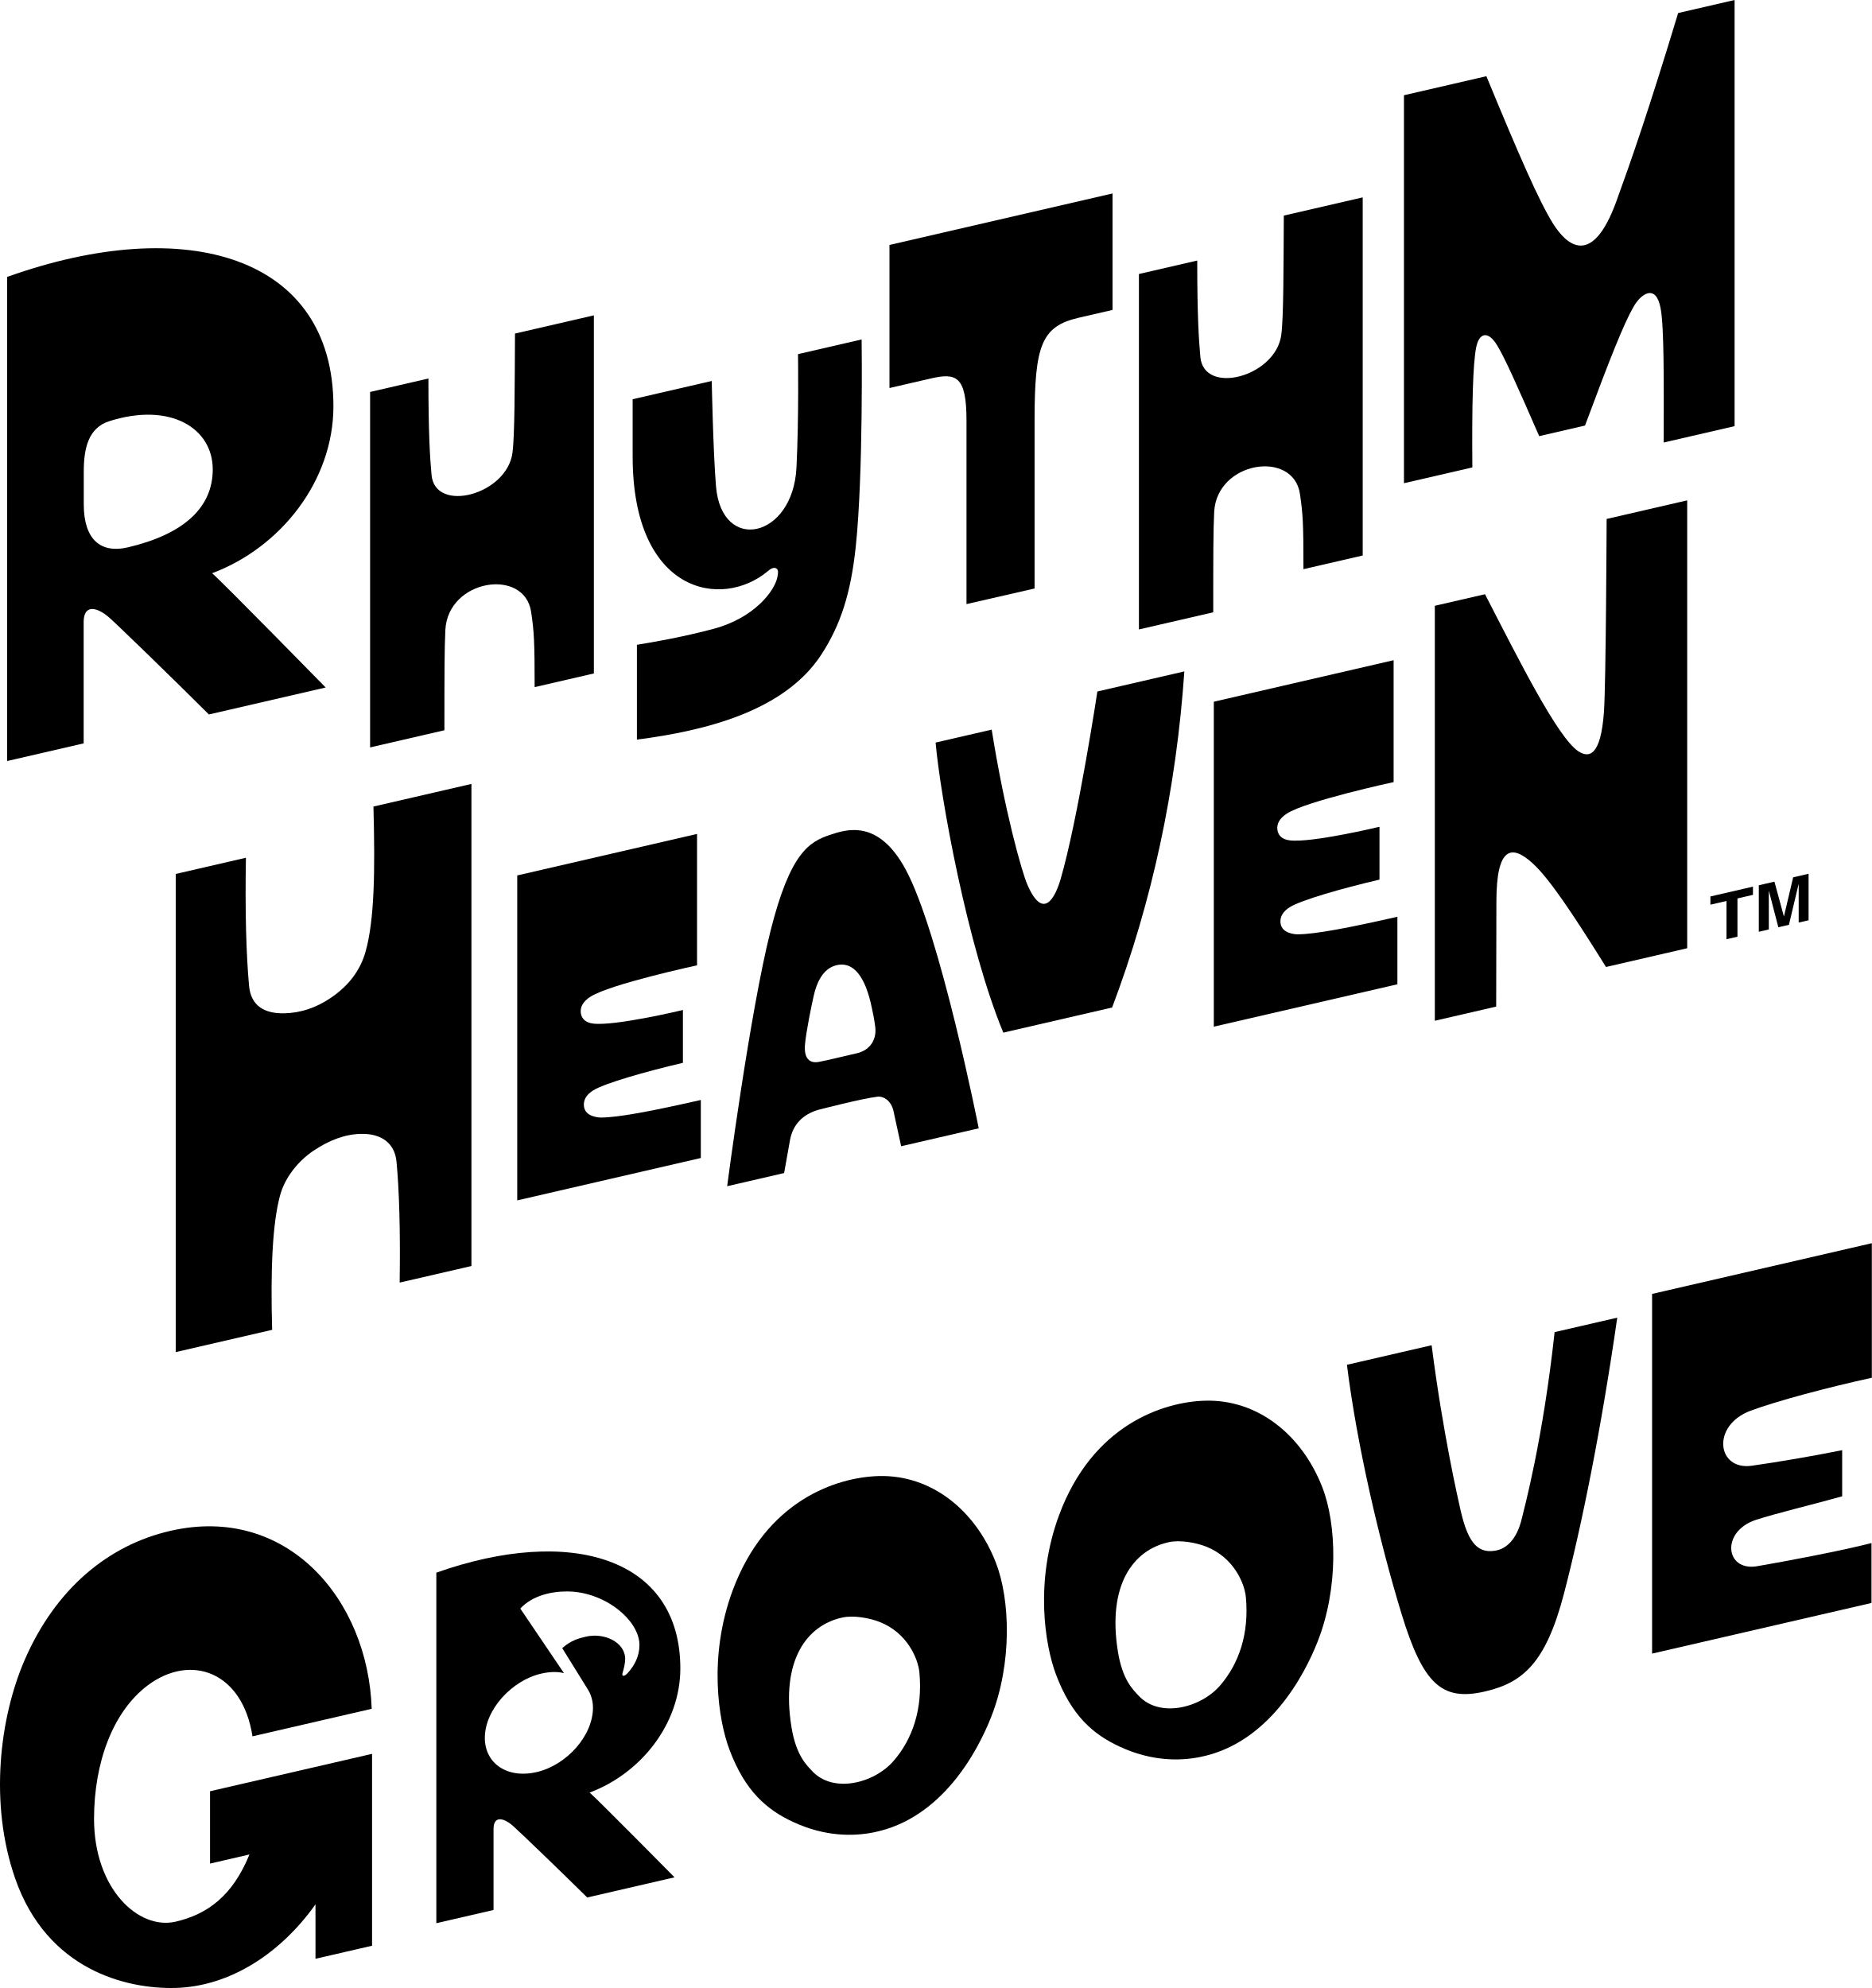
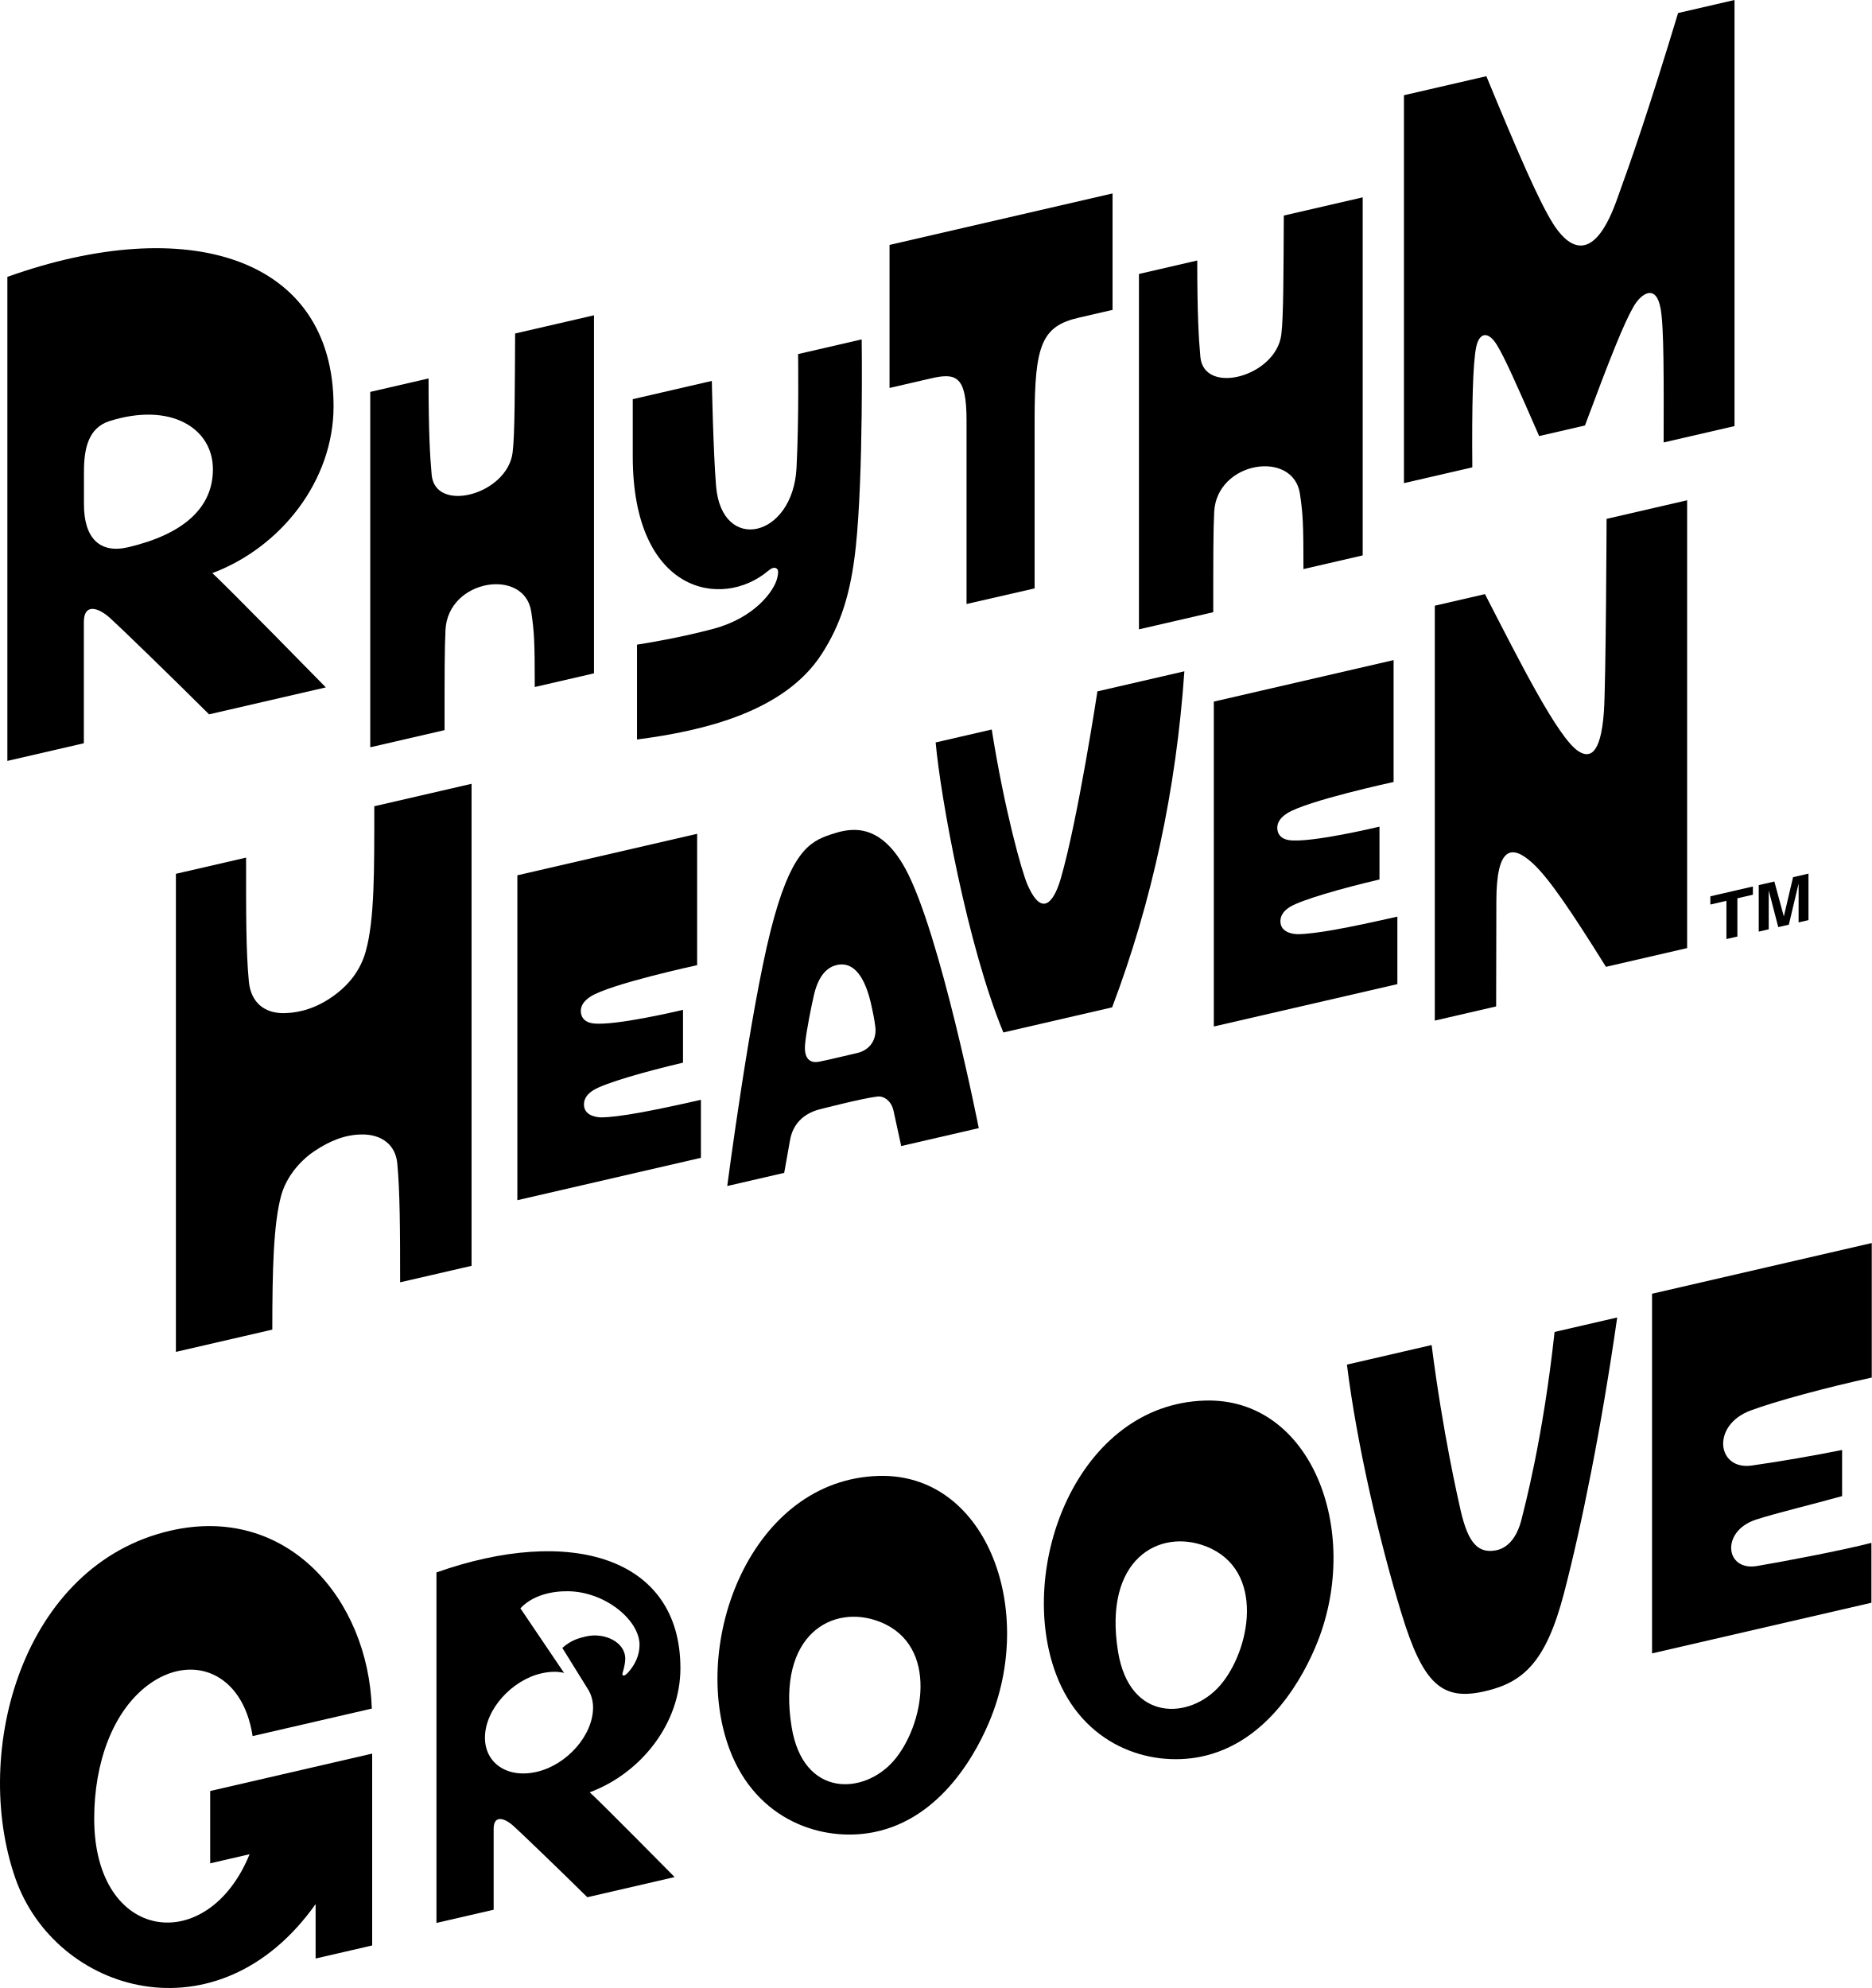
- <svg xmlns="http://www.w3.org/2000/svg" version="1.1" id="svg2" width="666.667" height="708.077" viewBox="0 0 666.667 708.077">
-   <defs id="defs6">
+ <svg xmlns="http://www.w3.org/2000/svg" version="1.1" id="svg1" width="666.667" height="708.105" viewBox="0 0 666.667 708.105">
+   <defs id="defs1">
+     <clipPath clipPathUnits="userSpaceOnUse" id="clipPath2">
+       <path d="M 0,531.079 H 500 V 0 H 0 Z" transform="translate(-467.5934,-154.2592)" id="path2" />
+     </clipPath>
+     <clipPath clipPathUnits="userSpaceOnUse" id="clipPath4">
+       <path d="M 0,531.079 H 500 V 0 H 0 Z" transform="translate(-415.2741,-175.2621)" id="path4" />
+     </clipPath>
+     <clipPath clipPathUnits="userSpaceOnUse" id="clipPath6">
+       <path d="M 0,531.079 H 500 V 0 H 0 Z" transform="translate(-325.9001,-80.8051)" id="path6" />
+     </clipPath>
+     <clipPath clipPathUnits="userSpaceOnUse" id="clipPath8">
+       <path d="M 0,531.079 H 500 V 0 H 0 Z" transform="translate(-238.7067,-60.6752)" id="path8" />
+     </clipPath>
+     <clipPath clipPathUnits="userSpaceOnUse" id="clipPath10">
+       <path d="M 0,531.079 H 500 V 0 H 0 Z" transform="translate(-143.3991,-57.7494)" id="path10" />
+     </clipPath>
+     <clipPath clipPathUnits="userSpaceOnUse" id="clipPath12">
+       <path d="M 0,531.079 H 500 V 0 H 0 Z" transform="translate(-45.486,-122.1655)" id="path12" />
+     </clipPath>
+     <clipPath clipPathUnits="userSpaceOnUse" id="clipPath14">
+       <path d="M 0,531.079 H 500 V 0 H 0 Z" transform="translate(-480.4577,-284.6659)" id="path14" />
+     </clipPath>
    <clipPath clipPathUnits="userSpaceOnUse" id="clipPath16">
-       <path d="M 0,531.058 H 500 V 0 H 0 Z" id="path14" />
+       <path d="M 0,531.079 H 500 V 0 H 0 Z" transform="translate(-429.1628,-392.4691)" id="path16" />
+     </clipPath>
+     <clipPath clipPathUnits="userSpaceOnUse" id="clipPath18">
+       <path d="M 0,531.079 H 500 V 0 H 0 Z" transform="translate(-346.6432,-281.5224)" id="path18" />
+     </clipPath>
+     <clipPath clipPathUnits="userSpaceOnUse" id="clipPath20">
+       <path d="M 0,531.079 H 500 V 0 H 0 Z" transform="translate(-293.1491,-346.3842)" id="path20" />
+     </clipPath>
+     <clipPath clipPathUnits="userSpaceOnUse" id="clipPath22">
+       <path d="M 0,531.079 H 500 V 0 H 0 Z" transform="translate(-229.0866,-249.7992)" id="path22" />
+     </clipPath>
+     <clipPath clipPathUnits="userSpaceOnUse" id="clipPath24">
+       <path d="M 0,531.079 H 500 V 0 H 0 Z" transform="translate(-160.5983,-232.5849)" id="path24" />
+     </clipPath>
+     <clipPath clipPathUnits="userSpaceOnUse" id="clipPath26">
+       <path d="M 0,531.079 H 500 V 0 H 0 Z" transform="translate(-99.9831,-315.6947)" id="path26" />
+     </clipPath>
+     <clipPath clipPathUnits="userSpaceOnUse" id="clipPath28">
+       <path d="M 0,531.079 H 500 V 0 H 0 Z" transform="translate(-448.2633,-527.5991)" id="path28" />
+     </clipPath>
+     <clipPath clipPathUnits="userSpaceOnUse" id="clipPath30">
+       <path d="M 0,531.079 H 500 V 0 H 0 Z" transform="translate(-342.942,-473.494)" id="path30" />
+     </clipPath>
+     <clipPath clipPathUnits="userSpaceOnUse" id="clipPath32">
+       <path d="M 0,531.079 H 500 V 0 H 0 Z" transform="translate(-237.6208,-465.6523)" id="path32" />
+     </clipPath>
+     <clipPath clipPathUnits="userSpaceOnUse" id="clipPath34">
+       <path d="M 0,531.079 H 500 V 0 H 0 Z" transform="translate(-230.1813,-440.4135)" id="path34" />
+     </clipPath>
+     <clipPath clipPathUnits="userSpaceOnUse" id="clipPath36">
+       <path d="M 0,531.079 H 500 V 0 H 0 Z" transform="translate(-137.6022,-441.9877)" id="path36" />
+     </clipPath>
+     <clipPath clipPathUnits="userSpaceOnUse" id="clipPath38">
+       <path d="M 0,531.079 H 500 V 0 H 0 Z" transform="translate(-34.2243,-384.8852)" id="path38" />
    </clipPath>
  </defs>
-   <g id="g8" transform="matrix(1.333333,0,0,-1.333333,0,708.0773)">
-     <g id="g10">
-       <g id="g12" clip-path="url(#clipPath16)">
-         <g id="g18" transform="translate(467.5901,154.2016)">
-           <path d="M 0,0 C 6.681,2.506 20.664,6.26 32.41,8.81 V 44.759 L -26.288,31.208 v -96.084 l 58.604,13.529 V -35.34 C 24.61,-37.356 8.731,-40.348 1.74,-41.533 c -8.513,-1.436 -9.725,9.284 -0.31,12.381 5.407,1.765 15.319,4.126 23.056,6.297 V -10.53 C 17.433,-11.962 7.893,-13.62 0.373,-14.685 -8.949,-16.03 -10.564,-3.96 0,0" style="fill:#000000;fill-opacity:1;fill-rule:nonzero;stroke:none" id="path20" />
-         </g>
-         <g id="g22" transform="translate(415.2659,175.2065)">
-           <path d="m 0,0 c -3.134,-28.864 -8.165,-47.284 -8.786,-49.892 -1.304,-5.403 -4.036,-8.042 -7.173,-8.507 -5.061,-0.808 -7.514,2.887 -9.47,12.202 -0.186,0.87 -4.415,19.062 -7.421,42.694 l -22.627,-5.224 c 2.703,-21.704 8.801,-47.58 14.546,-66.396 5.775,-18.94 10.8,-23.534 22.302,-20.878 10.14,2.34 16.287,7.605 21.124,26.129 4.751,18.195 10.01,44.299 14.233,73.733 z" style="fill:#000000;fill-opacity:1;fill-rule:nonzero;stroke:none" id="path24" />
-         </g>
-         <g id="g26" transform="translate(325.8636,80.7573)">
-           <path d="m 0,0 c -5.181,-5.948 -16.088,-8.716 -21.696,-2.697 -1.5,1.609 -4.324,4.188 -5.551,11.782 -2.878,17.801 4.067,27.215 13.648,29.265 2.948,0.63 7.154,-0.107 9.933,-1.204 C 3.683,34.248 6.583,27.36 6.93,23.651 7.841,13.894 5.078,5.832 0,0 M 27.349,53.009 C 21.882,67.05 10.075,76.526 -3.97,76.131 -15.231,75.814 -34.059,69.636 -42.975,45.526 -49.497,27.888 -46.771,10.919 -43.807,3.031 c 4.183,-11.126 9.993,-16.053 17.027,-19.312 8.54,-3.957 16.042,-3.848 21.434,-2.781 18.344,3.624 27.872,21.78 31.437,30.825 5.664,14.373 5.09,31.402 1.258,41.246" style="fill:#000000;fill-opacity:1;fill-rule:nonzero;stroke:none" id="path28" />
-         </g>
-         <g id="g30" transform="translate(238.6614,60.6254)">
-           <path d="m 0,0 c -5.18,-5.948 -16.087,-8.716 -21.696,-2.697 -1.5,1.608 -4.324,4.188 -5.551,11.782 -2.878,17.801 4.068,27.215 13.649,29.265 2.948,0.63 7.153,-0.107 9.933,-1.204 C 3.684,34.248 6.583,27.36 6.93,23.651 7.842,13.894 5.079,5.832 0,0 M 27.349,53.009 C 21.883,67.05 10.076,76.526 -3.969,76.131 -15.231,75.813 -34.059,69.636 -42.974,45.526 -49.497,27.888 -46.771,10.919 -43.806,3.031 c 4.182,-11.127 9.993,-16.053 17.026,-19.312 8.54,-3.958 16.043,-3.848 21.435,-2.782 18.343,3.625 27.871,21.781 31.436,30.825 5.665,14.374 5.091,31.403 1.258,41.247" style="fill:#000000;fill-opacity:1;fill-rule:nonzero;stroke:none" id="path32" />
-         </g>
-         <g id="g34" transform="translate(143.3665,57.6821)">
-           <path d="m 0,0 c -7.994,-1.846 -13.857,2.415 -13.857,9.11 0,7.669 7.331,15.404 14.988,17.171 2.195,0.507 4.232,0.621 6.149,0.146 L -4.385,43.682 c 3.259,3.517 8.439,4.625 12.739,4.567 9.932,-0.132 19.088,-7.731 19.088,-14.319 0,-2.956 -1.319,-5.455 -3.08,-7.414 -1.058,-1.176 -1.702,-0.92 -1.441,-0.069 0.408,1.328 0.707,2.71 0.707,3.753 0,4.545 -5.637,7.093 -10.467,5.978 -1.869,-0.431 -4.046,-0.996 -6.345,-3.077 l 6.897,-11.115 c 0.794,-1.279 1.313,-2.964 1.313,-4.788 C 15.026,9.695 7.968,1.84 0,0 m 38.362,27.688 c 0,29.762 -29.559,38.199 -65.175,25.579 v -93.634 l 15.281,3.527 v 21.613 c 0,3.671 2.72,3.037 5.233,0.813 1.765,-1.565 12.375,-11.758 19.787,-19.09 l 23.329,5.387 c 0,0 -20.339,20.606 -22.685,22.644 13.662,5.095 24.23,18.333 24.23,33.161" style="fill:#000000;fill-opacity:1;fill-rule:nonzero;stroke:none" id="path36" />
-         </g>
-         <g id="g38" transform="translate(45.4446,122.1049)">
-           <path d="m 0,0 c 31.105,7.181 52.871,-18.162 53.842,-47.524 l -31.844,-7.352 c -2.656,17.282 -16.5,22.223 -27.973,13.618 -9.358,-7.018 -14.35,-20.687 -14.35,-35.666 0,-18.74 11.913,-29.742 21.781,-27.464 8.405,1.941 15.207,6.805 19.73,17.948 l -10.524,-2.43 v 19.323 l 43.276,9.991 v -51.257 l -15.11,-3.488 v 14.543 c -9.298,-13.121 -22.884,-21.955 -37.42,-22.332 -12.919,-0.335 -34.271,4.661 -42.825,29.313 -6.966,20.071 -4.093,42.906 2.518,58.205 C -30.606,-15.383 -16.467,-3.802 0,0" style="fill:#000000;fill-opacity:1;fill-rule:nonzero;stroke:none" id="path40" />
-         </g>
-         <g id="g42" transform="translate(480.4612,284.6147)">
-           <path d="M 0,0 V 10.377 L -2.608,-0.602 -5.434,-1.254 -7.98,8.534 V -1.842 l -2.671,-0.617 V 9.963 l 4.172,0.963 2.516,-9.272 0.03,0.007 2.454,10.42 4.119,0.95 V 0.609 Z M -19.282,-4.452 V 5.767 l -4.296,-0.992 v 2.196 l 11.363,2.624 V 7.399 L -16.356,6.443 V -3.776 Z" style="fill:#000000;fill-opacity:1;fill-rule:nonzero;stroke:none" id="path44" />
-         </g>
-         <g id="g46" transform="translate(429.1605,392.4311)">
-           <path d="m 0,0 c 0,0 -0.168,-43.803 -0.714,-51.508 -0.851,-12.036 -4.085,-12.359 -6.837,-10.554 -5.491,3.603 -15.752,24.117 -24.938,41.957 L -45.893,-23.2 v -110.848 l 16.389,3.783 0.056,28.127 c 0.028,14.438 3.97,15.377 9.699,10.133 4.347,-3.98 10.261,-12.756 19.581,-27.68 l 21.688,5.008 V 4.968 Z" style="fill:#000000;fill-opacity:1;fill-rule:nonzero;stroke:none" id="path48" />
-         </g>
-         <g id="g50" transform="translate(346.6302,281.4711)">
-           <path d="m 0,0 c -0.497,-0.003 -4.179,0.123 -4.572,2.931 -0.228,1.627 0.552,3.154 2.517,4.356 3.072,1.879 13.704,4.935 23.91,7.328 v 14.113 c 0,0 -18.479,-4.447 -24.162,-3.602 -1.726,0.257 -2.876,1.169 -3.104,2.764 -0.234,1.63 0.588,3.099 2.516,4.355 5.199,3.385 28.526,8.418 28.526,8.418 V 73.225 L -22.4,62.137 v -86.804 l 49.038,11.322 V 4.69 C 13.55,1.717 4.703,0.025 0,0" style="fill:#000000;fill-opacity:1;fill-rule:nonzero;stroke:none" id="path52" />
-         </g>
-         <g id="g54" transform="translate(293.1302,346.3412)">
-           <path d="m 0,0 c 0,0 -5.203,-34.282 -9.823,-50.124 -1.321,-4.526 -4.511,-11.453 -8.852,-1.549 -1.554,3.547 -6.169,20.119 -9.555,41.484 l -14.985,-3.46 c 1.312,-14.69 8.505,-54.367 18.089,-77.482 l 29.062,6.71 c 10.697,28.309 17.115,58.209 19.296,89.784 z" style="fill:#000000;fill-opacity:1;fill-rule:nonzero;stroke:none" id="path56" />
-         </g>
-         <g id="g58" transform="translate(229.0599,249.7436)">
-           <path d="m 0,0 c -2.315,-0.504 -7.581,-1.838 -10.271,-2.342 -2.576,-0.504 -4.08,0.949 -3.762,4.624 0.289,3.439 1.8,10.73 2.372,13.191 1.267,5.444 3.757,7.714 6.684,8.122 3.753,0.524 7.031,-2.757 8.825,-11.649 C 4.022,11.086 4.459,9.302 4.745,6.877 5.092,3.933 3.646,0.919 0,0 M 12.808,49.142 C 5.535,62.541 -2.922,59.764 -7.256,58.331 -12.934,56.452 -17.974,53.536 -23.247,32.618 -28.791,10.63 -34.825,-35.558 -34.825,-35.558 l 15.217,3.513 1.563,8.757 c 0.754,4.229 3.447,6.917 7.55,8.124 0,0 11.79,3.06 15.815,3.518 1.7,0.193 3.698,-1.149 4.279,-3.811 l 2.055,-9.423 20.723,4.784 c 0,0 -10.309,52.177 -19.569,69.238" style="fill:#000000;fill-opacity:1;fill-rule:nonzero;stroke:none" id="path60" />
-         </g>
-         <g id="g62" transform="translate(160.5633,232.5278)">
-           <path d="m 0,0 c -0.498,-0.003 -4.179,0.122 -4.573,2.931 -0.228,1.627 0.553,3.154 2.517,4.355 3.072,1.879 13.705,4.936 23.911,7.329 v 14.113 c 0,0 -18.48,-4.447 -24.163,-3.602 -1.726,0.257 -2.875,1.169 -3.104,2.764 -0.233,1.63 0.588,3.098 2.517,4.355 5.198,3.385 28.525,8.418 28.525,8.418 V 75.761 L -22.401,64.672 V -22.131 L 26.637,-10.81 V 4.69 C 13.549,1.717 4.703,0.025 0,0" style="fill:#000000;fill-opacity:1;fill-rule:nonzero;stroke:none" id="path64" />
-         </g>
-         <g id="g66" transform="translate(99.7527,315.6044)">
-           <path d="m 0,0 c 0.461,-17.295 0.275,-30.242 -2.098,-38.736 -1.441,-5.16 -4.614,-9.088 -8.851,-12.061 -4.315,-3.029 -8.641,-4.355 -12.878,-4.439 -5.166,-0.102 -8.901,1.909 -9.397,7.328 -0.755,8.25 -1.09,19.782 -0.839,34.23 l -18.75,-4.329 v -127.725 l 25.756,5.946 c -0.462,16.29 0.094,28.374 2.098,35.847 1.365,5.093 5.101,9.402 8.851,11.935 4.381,2.959 8.632,4.496 12.878,4.564 5.159,0.084 8.909,-2.309 9.396,-7.454 0.713,-7.537 1.049,-18.412 0.839,-32.273 l 19.171,4.425 V 6.043 Z" style="fill:#000000;fill-opacity:1;fill-rule:nonzero;stroke:none" id="path68" />
-         </g>
-         <g id="g70" transform="translate(448.263,527.5776)">
-           <path d="m 0,0 c -7.996,-26.403 -12.521,-39.313 -16.464,-50.196 -6.719,-18.518 -13.687,-11.244 -16.935,-6.08 -3.776,6.052 -8.913,17.824 -17.825,39.396 l -22.015,-5.08 v -103.639 l 18.268,4.218 c -0.139,16.519 0.139,27.735 1.027,32.094 0.805,3.915 3.165,4.471 5.552,0.583 1.972,-3.192 5.081,-10.105 11.273,-24.32 l 12.24,2.826 c 6.747,18.129 10.387,27.269 12.969,31.739 2.082,3.637 6.053,6.191 7.246,-0.527 0.916,-5.081 0.833,-18.864 0.805,-35.744 l 18.934,4.371 V 3.48 Z" style="fill:#000000;fill-opacity:1;fill-rule:nonzero;stroke:none" id="path72" />
-         </g>
-         <g id="g74" transform="translate(342.929,473.4662)">
-           <path d="m 0,0 c -0.083,-14.159 -0.056,-27.069 -0.666,-31.789 -1.416,-11.272 -20.684,-16.353 -21.628,-5.969 -0.444,4.886 -0.833,11.341 -0.833,25.751 l -15.575,-3.596 v -94.95 l 19.851,4.582 c 0,15.076 0,21.626 0.249,26.79 0.695,13.604 21.128,16.686 22.906,4.859 0.804,-5.386 0.943,-7.969 0.943,-20.129 l 15.825,3.654 V 4.865 Z" style="fill:#000000;fill-opacity:1;fill-rule:nonzero;stroke:none" id="path76" />
-         </g>
-         <g id="g78" transform="translate(237.595,465.6235)">
-           <path d="m 0,0 v -38.219 l 11.078,2.557 c 6.718,1.552 9.495,0.677 9.495,-11.216 v -49.06 l 18.185,4.167 v 45.004 c 0,19.99 1.877,25.035 11.771,27.319 l 9.051,2.09 v 31.113 z" style="fill:#000000;fill-opacity:1;fill-rule:nonzero;stroke:none" id="path80" />
-         </g>
-         <g id="g82" transform="translate(230.1546,440.3813)">
-           <path d="m 0,0 -16.991,-3.923 c 0,0 0.25,-17.491 -0.416,-30.372 -0.972,-18.852 -19.962,-22.905 -21.489,-4.97 -0.778,9.411 -1.139,28.171 -1.139,28.171 l -21.127,-4.878 V -31.27 c 0,-36.508 23.737,-41.006 36.147,-30.595 0.75,0.639 1.5,1.028 2.11,0.75 0.695,-0.305 0.667,-1.055 0.389,-2.443 -0.75,-3.637 -6.135,-10.828 -17.019,-13.743 -8.301,-2.221 -16.436,-3.622 -20.489,-4.261 v -25.334 c 18.268,2.359 39.424,7.579 49.28,22.737 5.136,7.913 7.829,16.27 9.161,28.652 C 0.5,-36.017 0,0 0,0" style="fill:#000000;fill-opacity:1;fill-rule:nonzero;stroke:none" id="path84" />
-         </g>
-         <g id="g86" transform="translate(137.5643,441.956)">
-           <path d="m 0,0 c -0.083,-14.159 -0.056,-27.069 -0.667,-31.789 -1.416,-11.272 -20.683,-16.353 -21.627,-5.969 -0.444,4.886 -0.833,11.341 -0.833,25.751 l -15.575,-3.596 v -94.951 l 19.85,4.583 c 0,15.076 0,21.626 0.25,26.79 0.694,13.604 21.128,16.686 22.905,4.858 0.805,-5.385 0.944,-7.968 0.944,-20.128 l 15.825,3.654 V 4.865 Z" style="fill:#000000;fill-opacity:1;fill-rule:nonzero;stroke:none" id="path88" />
-         </g>
-         <g id="g90" transform="translate(34.1736,384.8466)">
-           <path d="m 0,0 c -7.58,-1.777 -11.799,2.443 -11.799,11.466 v 8.718 c -0.001,6.288 1.221,11.744 6.829,13.521 16.283,5.159 27.625,-1.86 27.625,-12.882 C 22.655,10.522 14.77,3.471 0,0 m 54.888,37.675 c 0,40.062 -39.202,51.695 -87.149,34.565 V -57.084 l 20.434,4.717 v 32.378 c 0,4.942 3.637,4.081 6.996,1.082 2.36,-2.11 16.547,-15.853 26.458,-25.737 l 31.195,7.203 c 0,0 -27.197,27.779 -30.334,30.528 18.268,6.83 32.4,24.628 32.4,44.588" style="fill:#000000;fill-opacity:1;fill-rule:nonzero;stroke:none" id="path92" />
-         </g>
-       </g>
-     </g>
+   <g id="layer-MC0">
+     <path id="path1" d="M 0,0 C 6.68,2.506 20.662,6.26 32.406,8.81 V 44.755 L -26.286,31.205 V -64.87 l 58.599,13.529 v 16.005 C 24.607,-37.353 8.73,-40.344 1.74,-41.529 c -8.513,-1.435 -9.725,9.283 -0.311,12.38 5.407,1.765 15.318,4.126 23.054,6.295 v 12.326 C 17.431,-11.96 7.892,-13.619 0.373,-14.683 -8.948,-16.028 -10.564,-3.959 0,0" style="fill:#000000;fill-opacity:1;fill-rule:nonzero;stroke:none" transform="matrix(1.333333,0,0,-1.333333,623.4579,502.4264)" clip-path="url(#clipPath2)" />
+     <path id="path3" d="m 0,0 c -3.135,-28.861 -8.165,-47.279 -8.786,-49.887 -1.304,-5.402 -4.036,-8.042 -7.172,-8.507 -5.061,-0.807 -7.513,2.887 -9.469,12.202 -0.186,0.869 -4.415,19.06 -7.42,42.69 l -22.625,-5.224 c 2.701,-21.702 8.8,-47.576 14.544,-66.39 5.775,-18.939 10.799,-23.531 22.3,-20.876 10.14,2.341 16.286,7.603 21.122,26.127 4.75,18.193 10.009,44.294 14.232,73.726 z" style="fill:#000000;fill-opacity:1;fill-rule:nonzero;stroke:none" transform="matrix(1.333333,0,0,-1.333333,553.6988,474.4225)" clip-path="url(#clipPath4)" />
+     <path id="path5" d="m 0,0 c -7.941,-9.119 -24.173,-9.915 -27.244,9.084 -4.003,24.761 11.081,32.989 23.579,28.06 C 12.327,30.836 8.072,9.27 0,0 M -3.969,76.124 C -38.043,75.165 -54.535,31.585 -43.802,3.031 c 7.152,-19.025 24.823,-24.786 38.457,-22.093 18.342,3.624 27.869,21.78 31.434,30.824 11.684,29.65 -1.658,65.162 -30.058,64.362" style="fill:#000000;fill-opacity:1;fill-rule:nonzero;stroke:none" transform="matrix(1.333333,0,0,-1.333333,434.5335,600.3652)" clip-path="url(#clipPath6)" />
+     <path id="path7" d="m 0,0 c -7.942,-9.12 -24.173,-9.915 -27.245,9.084 -4.003,24.761 11.081,32.989 23.58,28.06 C 12.327,30.835 8.072,9.27 0,0 m -3.97,76.124 c -34.073,-0.96 -50.566,-44.539 -39.832,-73.093 7.151,-19.026 24.823,-24.787 38.457,-22.093 18.341,3.624 27.869,21.779 31.433,30.823 11.685,29.65 -1.658,65.163 -30.058,64.363" style="fill:#000000;fill-opacity:1;fill-rule:nonzero;stroke:none" transform="matrix(1.333333,0,0,-1.333333,318.2756,627.2051)" clip-path="url(#clipPath8)" />
+     <path id="path9" d="m 0,0 c -7.993,-1.846 -13.855,2.414 -13.855,9.108 0,7.669 7.329,15.403 14.986,17.17 2.195,0.507 4.232,0.621 6.149,0.146 L -4.384,43.677 c 3.258,3.517 8.438,4.624 12.737,4.567 9.931,-0.132 19.086,-7.73 19.086,-14.318 0,-2.956 -1.318,-5.454 -3.08,-7.413 -1.057,-1.176 -1.701,-0.92 -1.44,-0.069 0.407,1.327 0.707,2.71 0.707,3.753 0,4.544 -5.637,7.092 -10.466,5.977 C 11.291,35.743 9.114,35.178 6.815,33.097 L 13.712,21.983 C 14.505,20.705 15.025,19.02 15.025,17.195 15.025,9.693 7.967,1.839 0,0 m 38.359,27.685 c 0,29.759 -29.557,38.195 -65.17,25.576 v -93.625 l 15.28,3.527 v 21.611 c 0,3.671 2.72,3.036 5.232,0.813 1.765,-1.566 12.374,-11.758 19.786,-19.088 l 23.327,5.386 c 0,0 -20.337,20.604 -22.684,22.642 13.662,5.094 24.229,18.331 24.229,33.158" style="fill:#000000;fill-opacity:1;fill-rule:nonzero;stroke:none" transform="matrix(1.333333,0,0,-1.333333,191.1988,631.1061)" clip-path="url(#clipPath10)" />
+     <path id="path11" d="m 0,0 c 31.102,7.181 52.866,-18.16 53.837,-47.52 l -31.841,-7.35 c -2.655,17.28 -16.498,22.22 -27.97,13.616 -9.358,-7.018 -14.349,-20.685 -14.349,-35.663 0,-33.198 30.368,-36.959 41.507,-9.515 l -10.523,-2.429 v 19.321 l 43.272,9.99 v -51.253 l -15.109,-3.487 v 14.542 c -26.109,-36.85 -69.553,-23.809 -80.238,6.979 C -53.204,-58.794 -39.39,-9.094 0,0" style="fill:#000000;fill-opacity:1;fill-rule:nonzero;stroke:none" transform="matrix(1.333333,0,0,-1.333333,60.648,545.218)" clip-path="url(#clipPath12)" />
+     <path id="path13" d="M 0,0 V 10.375 L -2.608,-0.603 -5.434,-1.254 -7.979,8.533 V -1.842 l -2.671,-0.617 v 12.42 l 4.171,0.963 2.516,-9.27 0.031,0.007 2.453,10.418 4.118,0.95 V 0.609 Z M -19.28,-4.451 V 5.766 L -23.575,4.774 V 6.97 l 11.361,2.623 V 7.397 l -4.14,-0.956 V -3.776 Z" style="fill:#000000;fill-opacity:1;fill-rule:nonzero;stroke:none" transform="matrix(1.333333,0,0,-1.333333,640.6103,328.5508)" clip-path="url(#clipPath14)" />
+     <path id="path15" d="m 0,0 c 0,0 -0.168,-43.798 -0.713,-51.502 -0.851,-12.035 -4.085,-12.357 -6.837,-10.552 -5.49,3.602 -15.75,24.114 -24.935,41.951 l -13.402,-3.094 v -110.835 l 16.387,3.783 0.056,28.123 c 0.028,14.437 3.969,15.376 9.697,10.131 4.347,-3.979 10.26,-12.754 19.579,-27.675 l 21.685,5.006 V 4.967 Z" style="fill:#000000;fill-opacity:1;fill-rule:nonzero;stroke:none" transform="matrix(1.333333,0,0,-1.333333,572.2171,184.8132)" clip-path="url(#clipPath16)" />
+     <path id="path17" d="m 0,0 c -0.497,-0.003 -4.179,0.123 -4.572,2.931 -0.228,1.626 0.552,3.153 2.516,4.355 3.072,1.879 13.704,4.934 23.909,7.327 v 14.111 c 0,0 -18.478,-4.446 -24.16,-3.601 -1.726,0.257 -2.876,1.169 -3.104,2.764 -0.234,1.629 0.588,3.098 2.516,4.354 5.198,3.385 28.522,8.417 28.522,8.417 v 32.558 l -48.024,-11.087 -0.001,-86.793 49.032,11.32 V 4.689 C 13.548,1.717 4.702,0.025 0,0" style="fill:#000000;fill-opacity:1;fill-rule:nonzero;stroke:none" transform="matrix(1.333333,0,0,-1.333333,462.1909,332.7421)" clip-path="url(#clipPath18)" />
+     <path id="path19" d="m 0,0 c 0,0 -5.202,-34.277 -9.822,-50.117 -1.321,-4.527 -4.511,-11.452 -8.85,-1.55 -1.555,3.547 -6.168,20.117 -9.555,41.479 l -14.982,-3.458 c 1.312,-14.689 8.504,-54.361 18.087,-77.473 l 29.058,6.709 c 10.695,28.305 17.112,58.202 19.293,89.773 z" style="fill:#000000;fill-opacity:1;fill-rule:nonzero;stroke:none" transform="matrix(1.333333,0,0,-1.333333,390.8655,246.2597)" clip-path="url(#clipPath20)" />
+     <path id="path21" d="m 0,0 c -2.314,-0.504 -7.58,-1.838 -10.27,-2.342 -2.575,-0.503 -4.079,0.949 -3.761,4.624 0.289,3.438 1.8,10.728 2.372,13.189 1.267,5.444 3.756,7.713 6.683,8.121 3.752,0.523 7.03,-2.757 8.824,-11.648 C 4.021,11.084 4.459,9.3 4.745,6.876 5.091,3.932 3.646,0.918 0,0 M 12.807,49.135 C 5.535,62.533 -2.922,59.756 -7.255,58.323 -12.932,56.444 -17.971,53.528 -23.244,32.613 -28.787,10.628 -34.82,-35.555 -34.82,-35.555 l 15.214,3.513 1.563,8.756 c 0.755,4.229 3.447,6.916 7.55,8.123 0,0 11.788,3.06 15.812,3.517 1.701,0.194 3.699,-1.148 4.279,-3.81 l 2.055,-9.421 20.72,4.783 c 0,0 -10.308,52.171 -19.566,69.229" style="fill:#000000;fill-opacity:1;fill-rule:nonzero;stroke:none" transform="matrix(1.333333,0,0,-1.333333,305.4488,375.0397)" clip-path="url(#clipPath22)" />
+     <path id="path23" d="m 0,0 c -0.497,-0.003 -4.178,0.123 -4.572,2.931 -0.228,1.626 0.553,3.153 2.517,4.355 3.071,1.879 13.703,4.934 23.908,7.327 v 14.111 c 0,0 -18.478,-4.446 -24.16,-3.601 -1.726,0.257 -2.875,1.169 -3.104,2.764 -0.234,1.629 0.588,3.098 2.517,4.354 5.197,3.385 28.521,8.417 28.521,8.417 V 75.751 L -22.398,64.664 v -86.792 l 49.032,11.32 V 4.689 C 13.548,1.716 4.702,0.025 0,0" style="fill:#000000;fill-opacity:1;fill-rule:nonzero;stroke:none" transform="matrix(1.333333,0,0,-1.333333,214.1311,397.9921)" clip-path="url(#clipPath24)" />
+     <path id="path25" d="m 0,0 c 0,-17.319 0.087,-30.281 -2.285,-38.775 -1.441,-5.159 -4.614,-9.086 -8.85,-12.059 -4.315,-3.028 -8.64,-4.354 -12.877,-4.438 -5.166,-0.103 -8.942,2.709 -9.493,8.448 -0.793,8.245 -0.741,18.665 -0.741,33.104 l -18.749,-4.328 v -127.71 l 25.753,5.946 c 0,16.252 0.334,28.233 2.337,35.705 1.365,5.092 5.078,9.389 8.827,11.921 4.382,2.958 8.412,4.439 12.657,4.507 5.159,0.084 9.076,-2.579 9.563,-7.723 0.713,-7.537 0.76,-17.786 0.76,-31.774 l 19.083,4.406 V 5.999 Z" style="fill:#000000;fill-opacity:1;fill-rule:nonzero;stroke:none" transform="matrix(1.333333,0,0,-1.333333,133.3108,287.1791)" clip-path="url(#clipPath26)" />
+     <path id="path27" d="m 0,0 c -7.995,-26.399 -12.52,-39.308 -16.462,-50.19 -6.718,-18.516 -13.685,-11.243 -16.934,-6.079 -3.775,6.051 -8.911,17.822 -17.821,39.391 l -22.013,-5.08 v -103.626 l 18.265,4.218 c -0.139,16.517 0.139,27.732 1.027,32.09 0.805,3.914 3.165,4.469 5.552,0.583 1.971,-3.192 5.08,-10.104 11.271,-24.318 l 12.239,2.826 c 6.746,18.127 10.386,27.266 12.967,31.736 2.082,3.636 6.052,6.19 7.245,-0.528 0.916,-5.08 0.833,-18.861 0.806,-35.739 l 18.931,4.37 V 3.48 Z" style="fill:#000000;fill-opacity:1;fill-rule:nonzero;stroke:none" transform="matrix(1.333333,0,0,-1.333333,597.6844,4.639867)" clip-path="url(#clipPath28)" />
+     <path id="path29" d="m 0,0 c -0.083,-14.158 -0.056,-27.066 -0.666,-31.785 -1.416,-11.271 -20.682,-16.351 -21.625,-5.968 -0.444,4.885 -0.833,11.34 -0.833,25.747 l -15.573,-3.595 v -94.939 l 19.848,4.582 c 0,15.074 0,21.624 0.25,26.787 0.694,13.602 21.125,16.684 22.902,4.858 0.805,-5.386 0.944,-7.967 0.944,-20.126 l 15.823,3.653 v 95.65 z" style="fill:#000000;fill-opacity:1;fill-rule:nonzero;stroke:none" transform="matrix(1.333333,0,0,-1.333333,457.256,76.78)" clip-path="url(#clipPath30)" />
+     <path id="path31" d="m 0,0 v -38.214 l 11.076,2.557 c 6.718,1.551 9.494,0.676 9.494,-11.215 v -49.054 l 18.183,4.166 v 44.999 c 0,19.988 1.877,25.032 11.77,27.316 l 9.05,2.089 v 31.109 z" style="fill:#000000;fill-opacity:1;fill-rule:nonzero;stroke:none" transform="matrix(1.333333,0,0,-1.333333,316.8277,87.2356)" clip-path="url(#clipPath32)" />
+     <path id="path33" d="m 0,0 -16.989,-3.922 c 0,0 0.25,-17.489 -0.416,-30.37 -0.972,-18.849 -19.96,-22.902 -21.487,-4.969 -0.777,9.411 -1.138,28.168 -1.138,28.168 l -21.125,-4.877 v -15.296 c 0,-36.504 23.735,-41.001 36.143,-30.591 0.75,0.638 1.499,1.027 2.11,0.749 0.694,-0.305 0.666,-1.055 0.389,-2.443 -0.75,-3.636 -6.135,-10.826 -17.017,-13.741 -8.3,-2.221 -16.434,-3.622 -20.487,-4.26 v -25.332 c 18.266,2.36 39.419,7.578 49.274,22.736 5.136,7.911 7.828,16.267 9.161,28.648 C 0.5,-36.013 0,0 0,0" style="fill:#000000;fill-opacity:1;fill-rule:nonzero;stroke:none" transform="matrix(1.333333,0,0,-1.333333,306.9084,120.8873)" clip-path="url(#clipPath34)" />
+     <path id="path35" d="m 0,0 c -0.083,-14.158 -0.056,-27.066 -0.667,-31.785 -1.415,-11.271 -20.681,-16.351 -21.625,-5.968 -0.443,4.885 -0.832,11.34 -0.832,25.747 l -15.573,-3.595 v -94.939 l 19.848,4.582 c 0,15.074 0,21.623 0.25,26.787 0.694,13.602 21.125,16.683 22.902,4.858 0.805,-5.386 0.944,-7.968 0.944,-20.126 l 15.823,3.653 v 95.65 z" style="fill:#000000;fill-opacity:1;fill-rule:nonzero;stroke:none" transform="matrix(1.333333,0,0,-1.333333,183.4696,118.7884)" clip-path="url(#clipPath36)" />
+     <path id="path37" d="m 0,0 c -7.579,-1.776 -11.798,2.443 -11.798,11.465 v 8.717 c 0,6.287 1.221,11.742 6.829,13.519 C 11.312,38.859 22.652,31.841 22.652,20.82 22.652,10.521 14.768,3.47 0,0 m 54.881,37.67 c 0,40.058 -39.197,51.689 -87.138,34.561 V -57.078 l 20.431,4.718 v 32.373 c 0,4.942 3.637,4.081 6.995,1.083 2.36,-2.11 16.546,-15.851 26.456,-25.734 l 31.19,7.201 c 0,0 -27.192,27.777 -30.33,30.525 18.266,6.829 32.396,24.625 32.396,44.582" style="fill:#000000;fill-opacity:1;fill-rule:nonzero;stroke:none" transform="matrix(1.333333,0,0,-1.333333,45.6324,194.9251)" clip-path="url(#clipPath38)" />
  </g>
</svg>
